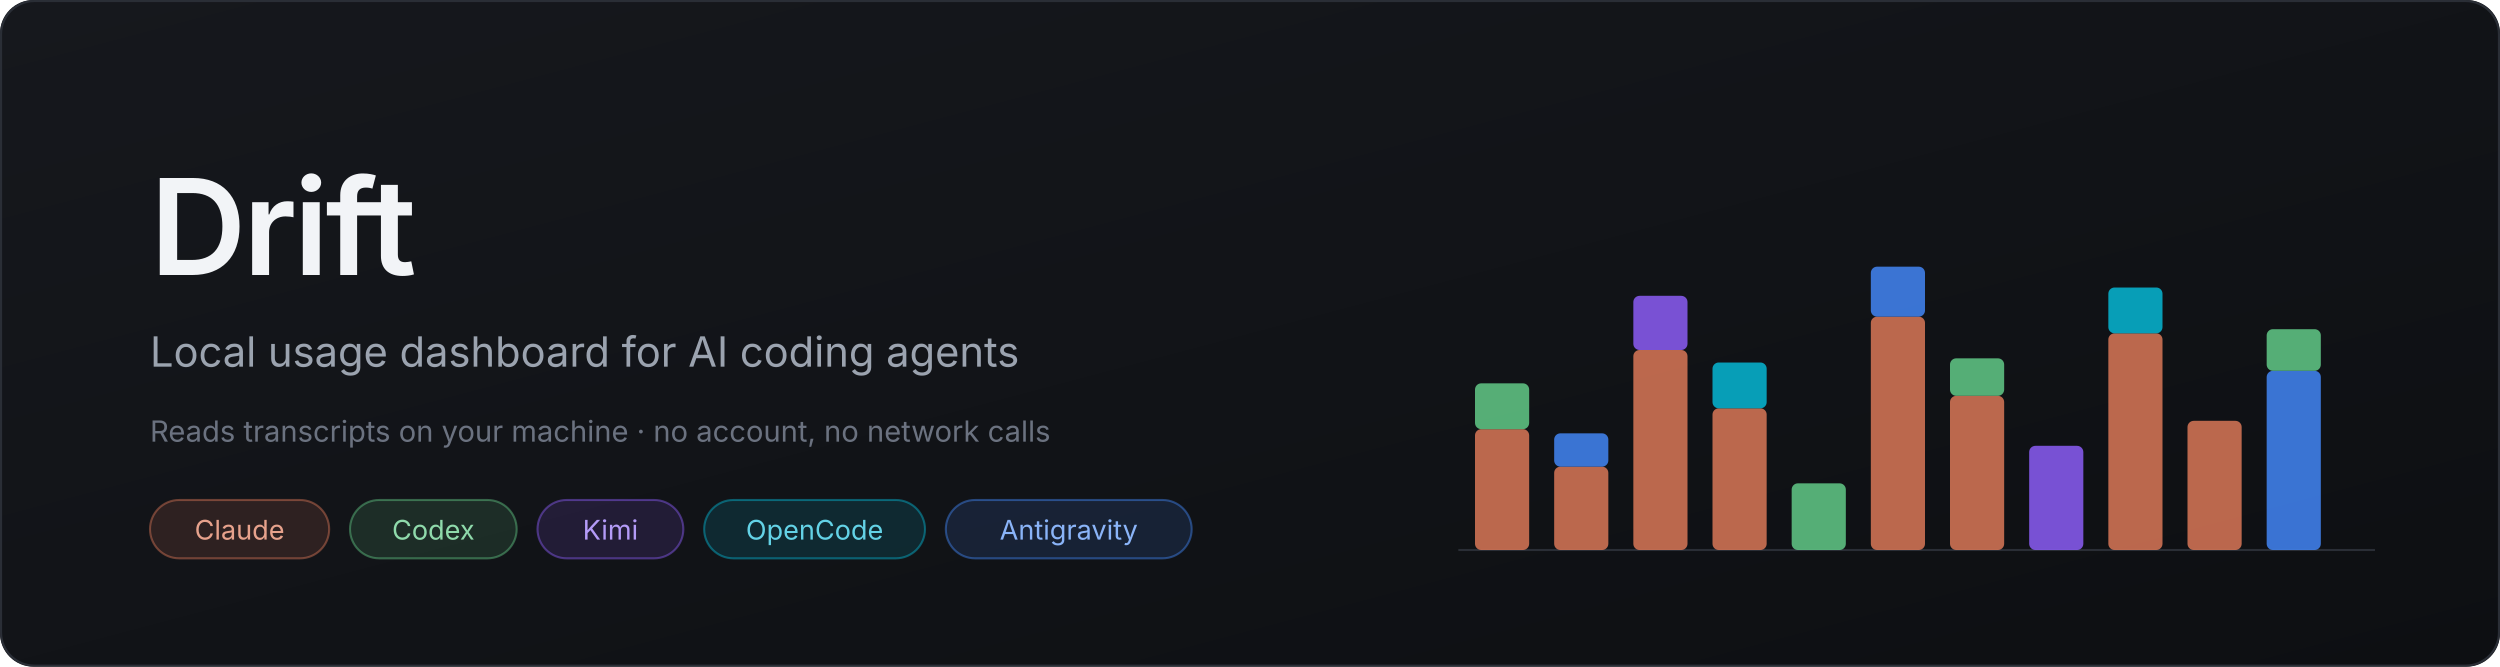
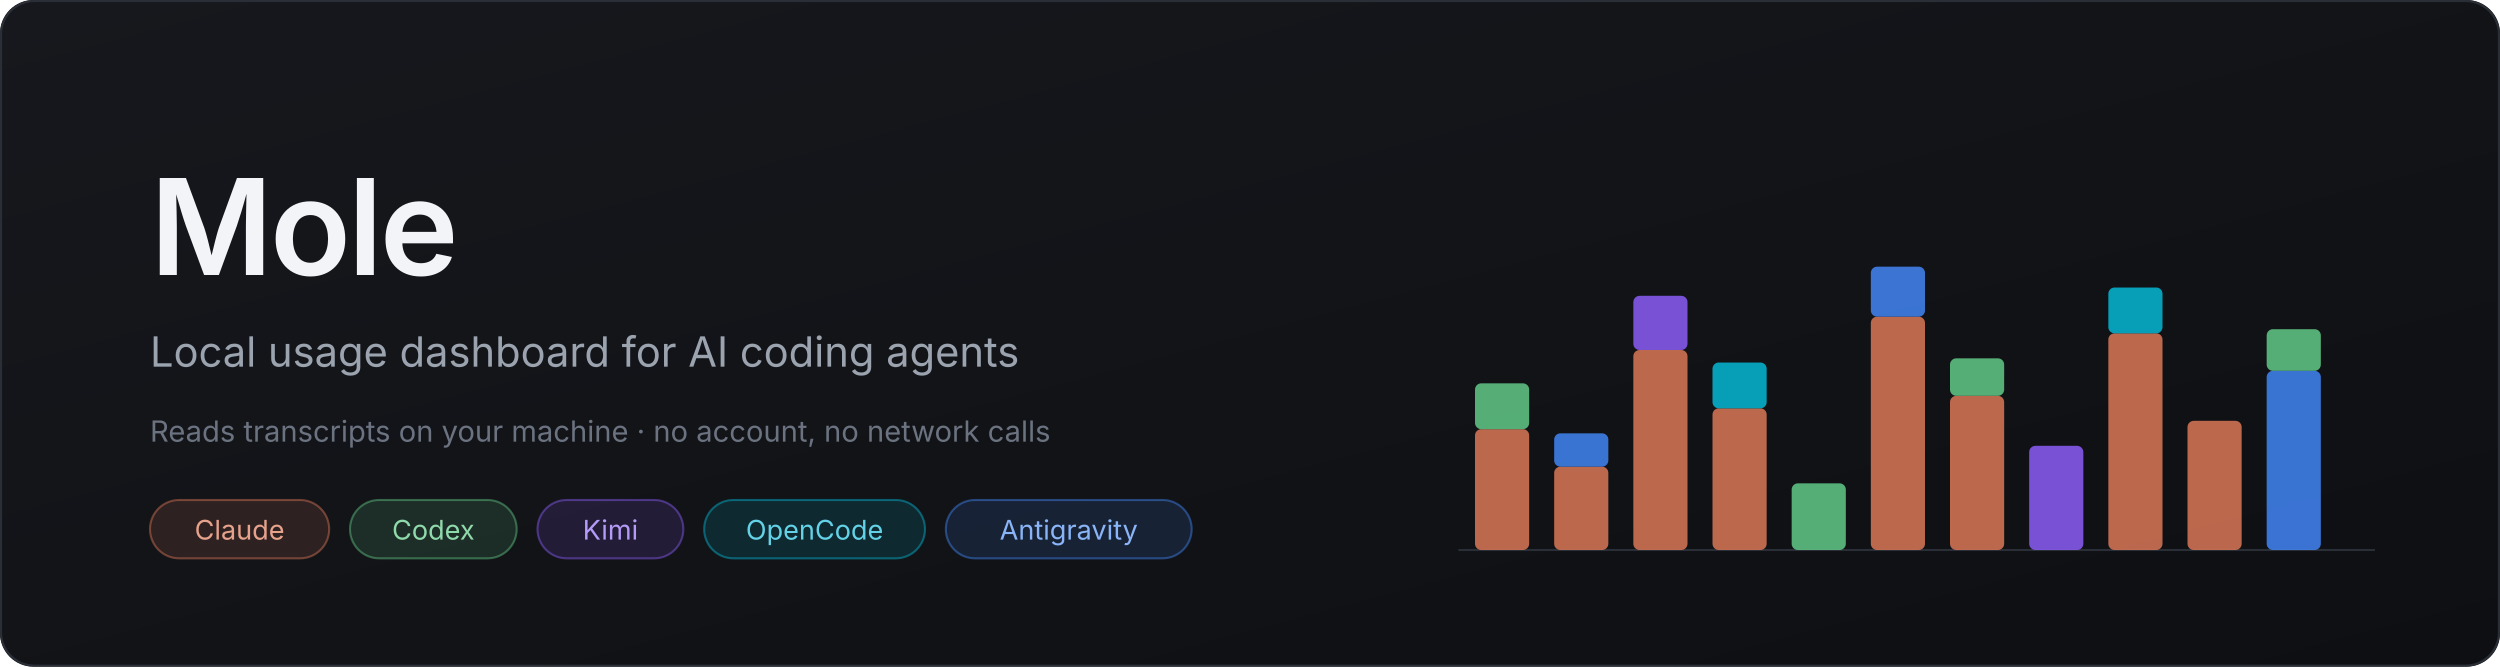
- <svg xmlns="http://www.w3.org/2000/svg" width="1200" height="320" viewBox="0 0 1200 320" role="img" aria-label="Drift — local usage dashboard for AI coding agents">
+ <svg xmlns="http://www.w3.org/2000/svg" width="1200" height="320" viewBox="0 0 1200 320" role="img" aria-label="Mole — local usage dashboard for AI coding agents">
  <defs>
    <linearGradient id="bg" x1="0" y1="0" x2="1" y2="1">
      <stop offset="0%" stop-color="#16181D" />
      <stop offset="100%" stop-color="#0D0F12" />
    </linearGradient>
  </defs>
  <rect width="1200" height="320" rx="16" fill="url(#bg)" />
  <rect x="0.5" y="0.5" width="1199" height="319" rx="16" fill="none" stroke="#2A2E36" />
  <g font-family="Inter, SF Pro Display, Helvetica Neue, Arial, sans-serif">
-     <text x="72" y="132" fill="#F2F4F7" font-size="64" font-weight="600" letter-spacing="-1.5">Drift</text>
+     <text x="72" y="132" fill="#F2F4F7" font-size="64" font-weight="600" letter-spacing="-1.5">Mole</text>
    <text x="72" y="176" fill="#9BA3AF" font-size="20">Local usage dashboard for AI coding agents</text>
    <text x="72" y="212" fill="#6B7280" font-size="14">Reads transcripts on your machine · no account, no network calls</text>
    <g font-size="13" fill="#C3C9D2">
      <g>
        <rect x="72" y="240" width="86" height="28" rx="14" fill="#D97757" fill-opacity="0.14" stroke="#D97757" stroke-opacity="0.45" />
        <text x="115" y="259" text-anchor="middle" fill="#E7A28C">Claude</text>
      </g>
      <g>
        <rect x="168" y="240" width="80" height="28" rx="14" fill="#62C987" fill-opacity="0.14" stroke="#62C987" stroke-opacity="0.45" />
        <text x="208" y="259" text-anchor="middle" fill="#8FDAAB">Codex</text>
      </g>
      <g>
        <rect x="258" y="240" width="70" height="28" rx="14" fill="#8B5CF6" fill-opacity="0.14" stroke="#8B5CF6" stroke-opacity="0.45" />
        <text x="293" y="259" text-anchor="middle" fill="#B49BF8">Kimi</text>
      </g>
      <g>
        <rect x="338" y="240" width="106" height="28" rx="14" fill="#06B6D4" fill-opacity="0.14" stroke="#06B6D4" stroke-opacity="0.45" />
        <text x="391" y="259" text-anchor="middle" fill="#63D2E6">OpenCode</text>
      </g>
      <g>
        <rect x="454" y="240" width="118" height="28" rx="14" fill="#4285F4" fill-opacity="0.14" stroke="#4285F4" stroke-opacity="0.45" />
        <text x="513" y="259" text-anchor="middle" fill="#8AB4F8">Antigravity</text>
      </g>
    </g>
  </g>
  <g transform="translate(700 56)">
    <line x1="0" y1="208" x2="440" y2="208" stroke="#2A2E36" stroke-width="1" />
    <g>
      <rect x="8" y="150" width="26" height="58" rx="3" fill="#D97757" fill-opacity="0.85" />
      <rect x="8" y="128" width="26" height="22" rx="3" fill="#62C987" fill-opacity="0.85" />
      <rect x="46" y="168" width="26" height="40" rx="3" fill="#D97757" fill-opacity="0.85" />
      <rect x="46" y="152" width="26" height="16" rx="3" fill="#4285F4" fill-opacity="0.85" />
      <rect x="84" y="112" width="26" height="96" rx="3" fill="#D97757" fill-opacity="0.85" />
      <rect x="84" y="86" width="26" height="26" rx="3" fill="#8B5CF6" fill-opacity="0.85" />
      <rect x="122" y="140" width="26" height="68" rx="3" fill="#D97757" fill-opacity="0.85" />
      <rect x="122" y="118" width="26" height="22" rx="3" fill="#06B6D4" fill-opacity="0.85" />
      <rect x="160" y="176" width="26" height="32" rx="3" fill="#62C987" fill-opacity="0.85" />
      <rect x="198" y="96" width="26" height="112" rx="3" fill="#D97757" fill-opacity="0.85" />
      <rect x="198" y="72" width="26" height="24" rx="3" fill="#4285F4" fill-opacity="0.85" />
      <rect x="236" y="134" width="26" height="74" rx="3" fill="#D97757" fill-opacity="0.85" />
      <rect x="236" y="116" width="26" height="18" rx="3" fill="#62C987" fill-opacity="0.85" />
      <rect x="274" y="158" width="26" height="50" rx="3" fill="#8B5CF6" fill-opacity="0.85" />
      <rect x="312" y="104" width="26" height="104" rx="3" fill="#D97757" fill-opacity="0.85" />
      <rect x="312" y="82" width="26" height="22" rx="3" fill="#06B6D4" fill-opacity="0.85" />
      <rect x="350" y="146" width="26" height="62" rx="3" fill="#D97757" fill-opacity="0.85" />
      <rect x="388" y="122" width="26" height="86" rx="3" fill="#4285F4" fill-opacity="0.85" />
      <rect x="388" y="102" width="26" height="20" rx="3" fill="#62C987" fill-opacity="0.85" />
    </g>
  </g>
</svg>
